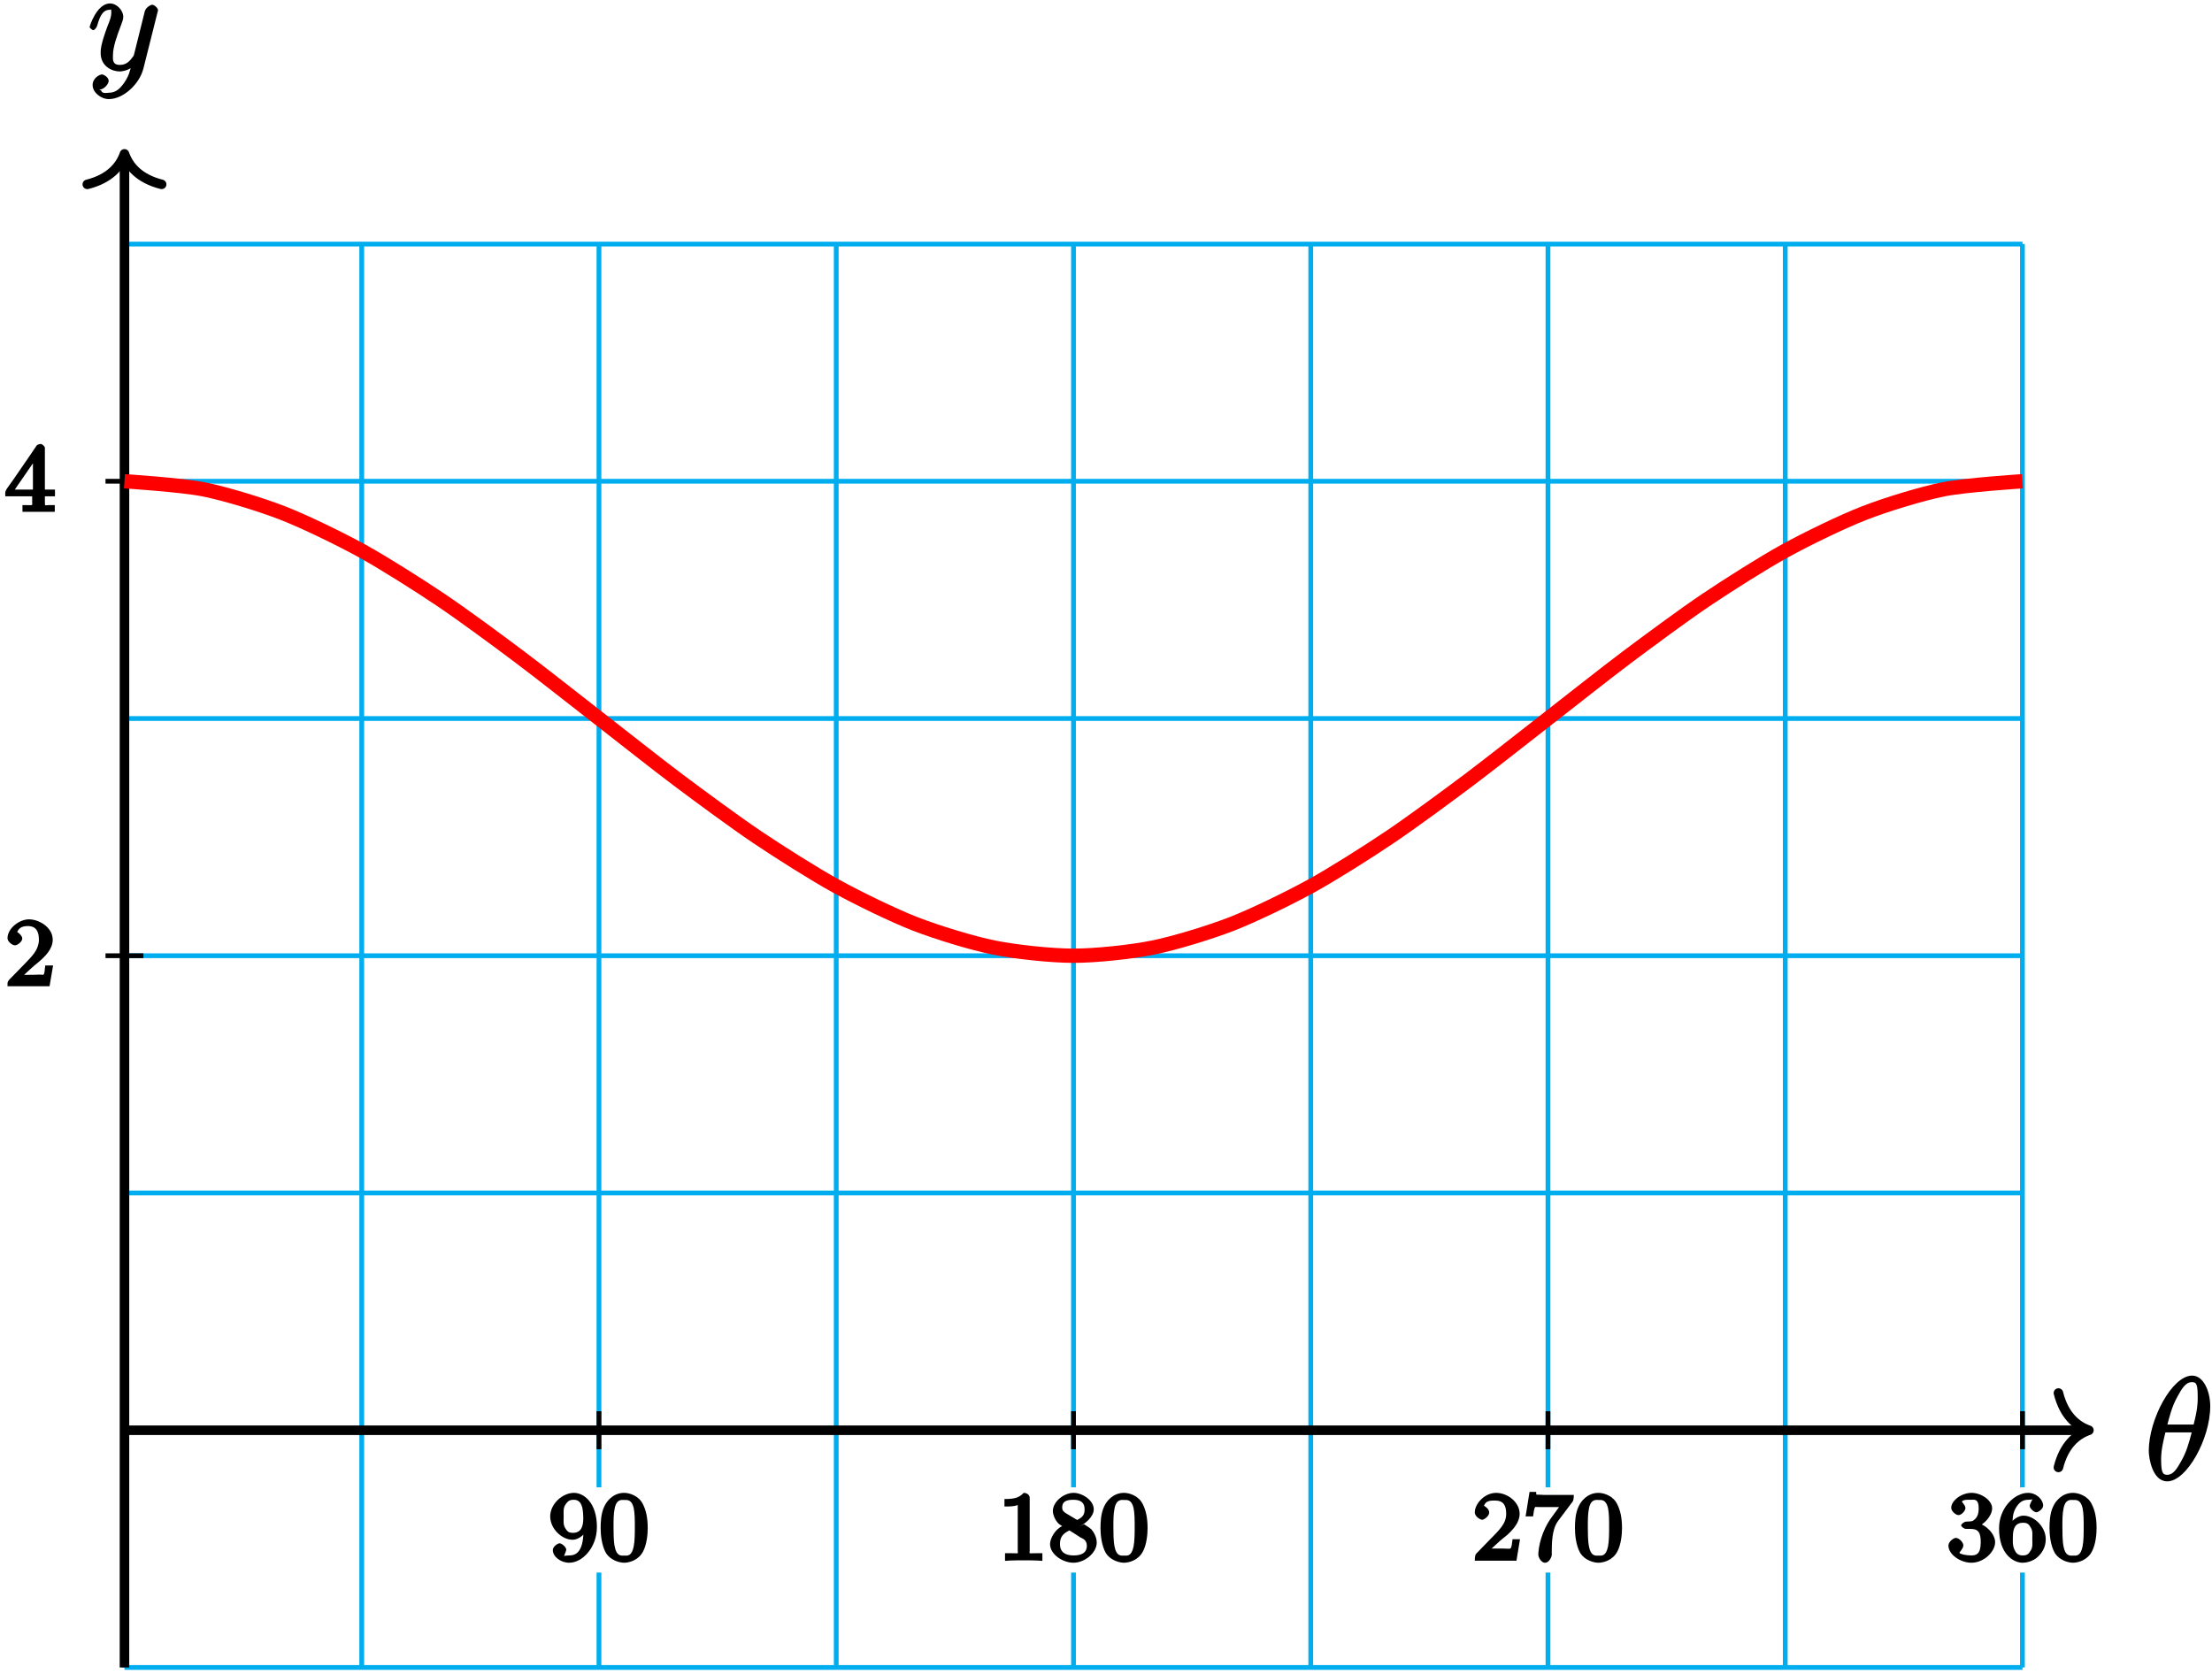
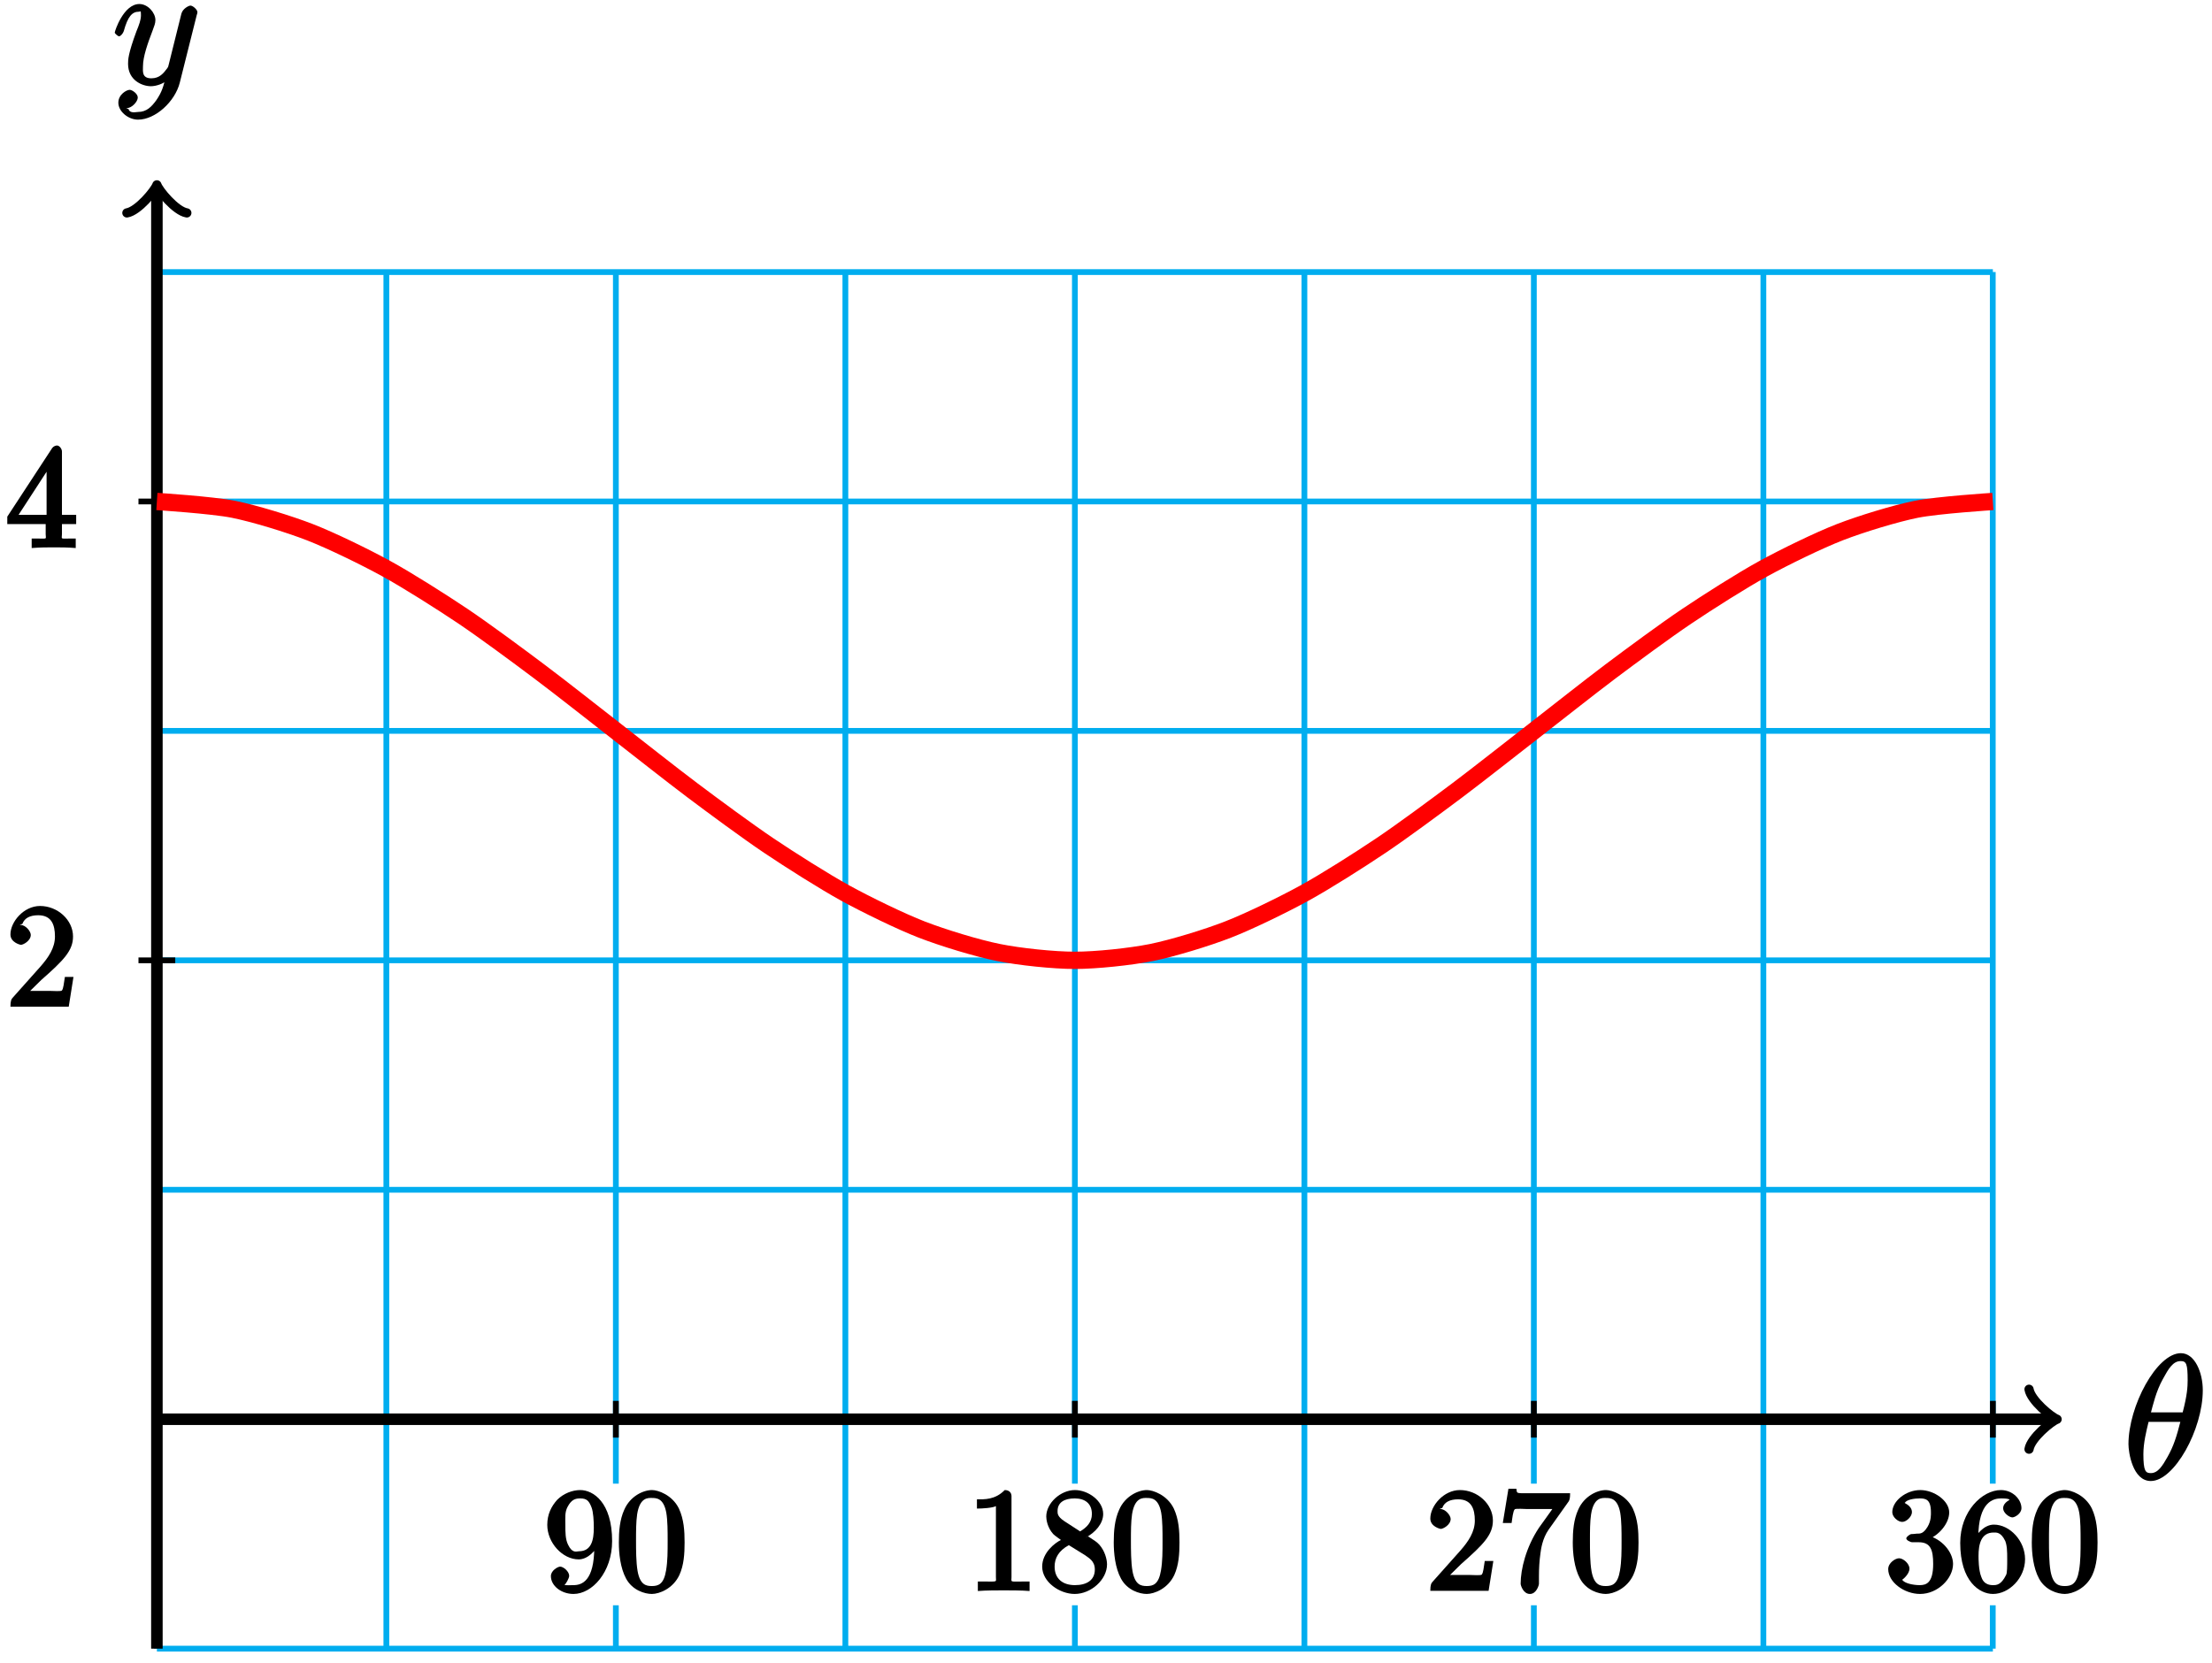
- <svg xmlns="http://www.w3.org/2000/svg" xmlns:xlink="http://www.w3.org/1999/xlink" width="185pt" height="140pt" viewBox="0 0 185 140" version="1.1">
+ <svg xmlns="http://www.w3.org/2000/svg" xmlns:xlink="http://www.w3.org/1999/xlink" width="153pt" height="115pt" viewBox="0 0 153 115" version="1.1">
  <defs>
    <g>
      <symbol overflow="visible" id="glyph0-0">
        <path style="stroke:none;" d="" />
      </symbol>
      <symbol overflow="visible" id="glyph0-1">
        <path style="stroke:none;" d="M 5.453 -6.156 C 5.453 -7.375 4.906 -8.719 3.938 -8.719 C 2.266 -8.719 0.312 -5.062 0.312 -2.422 C 0.312 -1.875 0.594 0.125 1.859 0.125 C 3.484 0.125 5.453 -3.438 5.453 -6.156 Z M 1.828 -4.469 C 2.016 -5.172 2.219 -6.078 2.688 -6.922 C 3.078 -7.641 3.391 -8.172 3.922 -8.172 C 4.312 -8.172 4.406 -7.984 4.406 -6.844 C 4.406 -6.406 4.375 -5.812 4.062 -4.625 L 1.859 -4.625 Z M 3.938 -4.109 C 3.641 -2.938 3.438 -2.297 3.016 -1.547 C 2.672 -0.938 2.359 -0.422 1.859 -0.422 C 1.5 -0.422 1.344 -0.547 1.344 -1.734 C 1.344 -2.516 1.547 -3.328 1.703 -3.969 L 3.906 -3.969 Z M 3.938 -4.109 " />
      </symbol>
      <symbol overflow="visible" id="glyph0-2">
        <path style="stroke:none;" d="M 3.031 1.094 C 2.703 1.547 2.359 1.906 1.766 1.906 C 1.625 1.906 1.203 2.031 1.109 1.703 C 0.906 1.641 0.969 1.641 0.984 1.641 C 1.344 1.641 1.75 1.188 1.75 0.906 C 1.75 0.641 1.359 0.375 1.188 0.375 C 0.984 0.375 0.406 0.688 0.406 1.266 C 0.406 1.875 1.094 2.438 1.766 2.438 C 2.969 2.438 4.328 1.188 4.656 -0.125 L 5.828 -4.797 C 5.844 -4.859 5.875 -4.922 5.875 -5 C 5.875 -5.172 5.562 -5.453 5.391 -5.453 C 5.281 -5.453 4.859 -5.25 4.766 -4.891 L 3.891 -1.375 C 3.828 -1.156 3.875 -1.25 3.781 -1.109 C 3.531 -0.781 3.266 -0.422 2.688 -0.422 C 2.016 -0.422 2.109 -0.922 2.109 -1.25 C 2.109 -1.922 2.438 -2.844 2.766 -3.703 C 2.891 -4.047 2.969 -4.219 2.969 -4.453 C 2.969 -4.953 2.453 -5.562 1.859 -5.562 C 0.766 -5.562 0.156 -3.688 0.156 -3.578 C 0.156 -3.531 0.375 -3.328 0.453 -3.328 C 0.562 -3.328 0.734 -3.531 0.781 -3.688 C 1.062 -4.703 1.359 -5.031 1.828 -5.031 C 1.938 -5.031 1.969 -5.172 1.969 -4.781 C 1.969 -4.469 1.844 -4.125 1.656 -3.672 C 1.078 -2.109 1.078 -1.703 1.078 -1.422 C 1.078 -0.281 2.062 0.125 2.656 0.125 C 3 0.125 3.531 -0.031 3.844 -0.344 L 3.688 -0.516 C 3.516 0.141 3.438 0.5 3.031 1.094 Z M 3.031 1.094 " />
      </symbol>
      <symbol overflow="visible" id="glyph1-0">
        <path style="stroke:none;" d="" />
      </symbol>
      <symbol overflow="visible" id="glyph1-1">
-         <path style="stroke:none;" d="M 2.938 -2.531 C 2.938 -0.594 2.203 -0.438 1.734 -0.438 C 1.562 -0.438 1.281 -0.406 1.312 -0.375 C 1.297 -0.375 1.5 -0.828 1.5 -0.906 C 1.5 -1.141 1.125 -1.453 0.938 -1.453 C 0.797 -1.453 0.375 -1.188 0.375 -0.891 C 0.375 -0.344 1.016 0.172 1.75 0.172 C 2.844 0.172 4.062 -1.094 4.062 -2.812 C 4.062 -4.875 2.953 -5.672 2.141 -5.672 C 1.188 -5.672 0.156 -4.75 0.156 -3.703 C 0.156 -2.672 1.125 -1.75 2.031 -1.75 C 2.594 -1.75 3.109 -2.281 3.312 -2.688 L 2.938 -2.688 Z M 2.062 -2.328 C 1.688 -2.328 1.578 -2.453 1.406 -2.734 C 1.234 -3.031 1.281 -3.297 1.281 -3.703 C 1.281 -4.172 1.234 -4.375 1.438 -4.703 C 1.641 -4.984 1.766 -5.094 2.141 -5.094 C 2.672 -5.094 2.766 -4.625 2.797 -4.578 C 2.906 -4.312 2.922 -3.703 2.922 -3.531 C 2.922 -2.906 2.766 -2.328 2.062 -2.328 Z M 2.062 -2.328 " />
+         <path style="stroke:none;" d="M 3.484 -3.328 L 3.484 -3.016 C 3.484 -0.672 2.625 -0.391 2.047 -0.391 C 1.875 -0.391 1.453 -0.359 1.422 -0.422 C 1.5 -0.422 1.75 -0.875 1.75 -1.031 C 1.75 -1.344 1.344 -1.672 1.125 -1.672 C 0.969 -1.672 0.484 -1.406 0.484 -1.016 C 0.484 -0.344 1.203 0.219 2.047 0.219 C 3.344 0.219 4.719 -1.297 4.719 -3.438 C 4.719 -6.125 3.406 -6.969 2.516 -6.969 C 1.969 -6.969 1.359 -6.734 0.922 -6.297 C 0.516 -5.844 0.234 -5.297 0.234 -4.562 C 0.234 -3.312 1.297 -2.172 2.406 -2.172 C 3.016 -2.172 3.594 -2.75 3.828 -3.328 Z M 2.422 -2.734 C 2.266 -2.734 1.969 -2.562 1.672 -3.188 C 1.484 -3.562 1.484 -4.062 1.484 -4.547 C 1.484 -5.078 1.438 -5.438 1.641 -5.812 C 1.906 -6.312 2.172 -6.391 2.516 -6.391 C 2.984 -6.391 3.125 -6.203 3.297 -5.766 C 3.422 -5.438 3.453 -4.812 3.453 -4.359 C 3.453 -3.531 3.297 -2.734 2.422 -2.734 Z M 2.422 -2.734 " />
      </symbol>
      <symbol overflow="visible" id="glyph1-2">
-         <path style="stroke:none;" d="M 4.078 -2.719 C 4.078 -3.578 3.938 -4.219 3.672 -4.734 C 3.328 -5.438 2.547 -5.672 2.109 -5.672 C 1.109 -5.672 0.609 -4.859 0.5 -4.641 L 0.438 -4.516 C 0.156 -3.922 0.141 -3.141 0.141 -2.719 C 0.141 -2.203 0.219 -1.266 0.594 -0.625 C 0.969 -0.047 1.688 0.172 2.109 0.172 C 2.5 0.172 3.312 -0.016 3.703 -0.797 C 4 -1.375 4.078 -2.203 4.078 -2.719 Z M 2.109 -0.422 C 1.844 -0.422 1.469 -0.359 1.312 -1.203 C 1.219 -1.656 1.219 -2.406 1.219 -2.828 C 1.219 -3.375 1.219 -3.922 1.312 -4.359 C 1.469 -5.172 1.906 -5.078 2.109 -5.078 C 2.375 -5.078 2.734 -5.125 2.906 -4.406 C 3 -3.953 3 -3.359 3 -2.828 C 3 -2.344 3 -1.641 2.906 -1.188 C 2.734 -0.344 2.375 -0.422 2.109 -0.422 Z M 2.109 -0.422 " />
+         <path style="stroke:none;" d="M 4.75 -3.344 C 4.75 -4.141 4.703 -4.938 4.359 -5.688 C 3.891 -6.641 2.906 -6.969 2.5 -6.969 C 1.891 -6.969 0.984 -6.547 0.578 -5.609 C 0.266 -4.922 0.203 -4.141 0.203 -3.344 C 0.203 -2.609 0.297 -1.594 0.703 -0.844 C 1.141 -0.031 2 0.219 2.484 0.219 C 3.016 0.219 3.953 -0.156 4.391 -1.094 C 4.703 -1.781 4.75 -2.562 4.75 -3.344 Z M 2.484 -0.328 C 2.094 -0.328 1.672 -0.406 1.5 -1.359 C 1.391 -1.969 1.391 -2.875 1.391 -3.469 C 1.391 -4.109 1.391 -4.766 1.469 -5.297 C 1.656 -6.484 2.234 -6.422 2.484 -6.422 C 2.812 -6.422 3.297 -6.406 3.484 -5.406 C 3.578 -4.859 3.578 -4.094 3.578 -3.469 C 3.578 -2.719 3.578 -2.047 3.469 -1.406 C 3.312 -0.453 2.938 -0.328 2.484 -0.328 Z M 2.484 -0.328 " />
      </symbol>
      <symbol overflow="visible" id="glyph1-3">
-         <path style="stroke:none;" d="M 2.688 -5.266 C 2.688 -5.469 2.484 -5.672 2.188 -5.672 C 1.812 -5.297 1.516 -5.156 0.578 -5.156 L 0.578 -4.531 C 0.984 -4.531 1.406 -4.531 1.688 -4.656 L 1.688 -0.844 C 1.688 -0.547 1.844 -0.625 1.094 -0.625 L 0.625 -0.625 L 0.625 0.016 C 1.141 -0.031 1.828 -0.031 2.188 -0.031 C 2.547 -0.031 3.234 -0.031 3.75 0.016 L 3.75 -0.625 L 3.281 -0.625 C 2.531 -0.625 2.688 -0.547 2.688 -0.844 Z M 2.688 -5.266 " />
+         <path style="stroke:none;" d="M 3.094 -6.547 C 3.094 -6.781 2.938 -6.969 2.625 -6.969 C 1.953 -6.281 1.203 -6.328 0.703 -6.328 L 0.703 -5.688 C 1.094 -5.688 1.797 -5.734 2.016 -5.859 L 2.016 -0.953 C 2.016 -0.594 2.156 -0.641 1.266 -0.641 L 0.766 -0.641 L 0.766 0.016 C 1.297 -0.031 2.156 -0.031 2.562 -0.031 C 2.953 -0.031 3.828 -0.031 4.344 0.016 L 4.344 -0.641 L 3.859 -0.641 C 2.953 -0.641 3.094 -0.578 3.094 -0.953 Z M 3.094 -6.547 " />
      </symbol>
      <symbol overflow="visible" id="glyph1-4">
-         <path style="stroke:none;" d="M 2.641 -2.875 C 3.094 -3.094 3.812 -3.672 3.812 -4.297 C 3.812 -5.047 2.859 -5.672 2.125 -5.672 C 1.281 -5.672 0.391 -4.906 0.391 -4.156 C 0.391 -3.859 0.562 -3.453 0.75 -3.234 C 0.891 -3.062 0.922 -3.047 1.172 -2.891 C 0.562 -2.609 0.156 -1.844 0.156 -1.391 C 0.156 -0.516 1.234 0.172 2.109 0.172 C 3.078 0.172 4.062 -0.672 4.062 -1.516 C 4.062 -2.031 3.734 -2.484 3.609 -2.625 C 3.469 -2.75 3.453 -2.75 3 -3.047 Z M 1.531 -3.938 C 1.312 -4.078 1.172 -4.172 1.172 -4.453 C 1.172 -4.953 1.531 -5.094 2.109 -5.094 C 2.719 -5.094 3.047 -4.859 3.047 -4.297 C 3.047 -3.828 2.875 -3.625 2.422 -3.406 Z M 1.672 -2.594 C 1.703 -2.578 2.609 -2.016 2.734 -1.922 C 2.875 -1.859 3.234 -1.734 3.234 -1.25 C 3.234 -0.641 2.766 -0.438 2.125 -0.438 C 1.406 -0.438 0.984 -0.734 0.984 -1.391 C 0.984 -1.984 1.25 -2.281 1.781 -2.531 Z M 1.672 -2.594 " />
+         <path style="stroke:none;" d="M 1.75 -4.828 C 1.281 -5.141 1.297 -5.359 1.297 -5.516 C 1.297 -6.125 1.781 -6.391 2.484 -6.391 C 3.203 -6.391 3.672 -6.031 3.672 -5.312 C 3.672 -4.75 3.328 -4.391 2.859 -4.109 Z M 3.203 -3.656 C 3.922 -4.031 4.453 -4.656 4.453 -5.312 C 4.453 -6.234 3.406 -6.969 2.5 -6.969 C 1.5 -6.969 0.516 -6.062 0.516 -5.141 C 0.516 -4.953 0.578 -4.391 1 -3.922 C 1.109 -3.812 1.469 -3.562 1.531 -3.516 C 1.141 -3.328 0.234 -2.656 0.234 -1.672 C 0.234 -0.609 1.438 0.219 2.484 0.219 C 3.609 0.219 4.719 -0.766 4.719 -1.828 C 4.719 -2.188 4.562 -2.766 4.188 -3.188 C 4 -3.391 3.844 -3.484 3.406 -3.766 Z M 1.953 -3.234 L 3.188 -2.469 C 3.453 -2.266 3.875 -2.078 3.875 -1.469 C 3.875 -0.734 3.312 -0.391 2.5 -0.391 C 1.641 -0.391 1.094 -0.844 1.094 -1.672 C 1.094 -2.25 1.359 -2.766 2.078 -3.156 Z M 1.953 -3.234 " />
      </symbol>
      <symbol overflow="visible" id="glyph1-5">
-         <path style="stroke:none;" d="M 2.375 -1.688 C 2.5 -1.797 2.844 -2.062 2.969 -2.172 C 3.453 -2.625 3.984 -3.203 3.984 -3.922 C 3.984 -4.875 3 -5.672 2.016 -5.672 C 1.047 -5.672 0.234 -4.75 0.234 -4.047 C 0.234 -3.656 0.734 -3.422 0.844 -3.422 C 1.016 -3.422 1.438 -3.719 1.438 -4.031 C 1.438 -4.438 0.859 -4.625 1.016 -4.625 C 1.172 -5.016 1.531 -5.031 1.922 -5.031 C 2.656 -5.031 2.859 -4.594 2.859 -3.922 C 2.859 -3.094 2.328 -2.609 1.391 -1.656 L 0.375 -0.609 C 0.281 -0.531 0.234 -0.375 0.234 0 L 3.719 0 L 4.016 -1.797 L 3.391 -1.797 C 3.344 -1.453 3.328 -1.172 3.234 -1.031 C 3.188 -0.969 2.719 -1.016 2.594 -1.016 L 1.172 -1.016 L 1.297 -0.703 Z M 2.375 -1.688 " />
+         <path style="stroke:none;" d="M 1.391 -0.812 L 2.438 -1.844 C 4 -3.219 4.641 -3.875 4.641 -4.859 C 4.641 -6 3.578 -6.969 2.359 -6.969 C 1.234 -6.969 0.312 -5.875 0.312 -5 C 0.312 -4.438 1 -4.281 1.031 -4.281 C 1.203 -4.281 1.719 -4.562 1.719 -4.969 C 1.719 -5.219 1.359 -5.656 1.016 -5.656 C 0.938 -5.656 0.922 -5.656 1.141 -5.734 C 1.281 -6.125 1.656 -6.328 2.234 -6.328 C 3.141 -6.328 3.391 -5.688 3.391 -4.859 C 3.391 -4.062 2.938 -3.406 2.391 -2.781 L 0.484 -0.641 C 0.375 -0.531 0.312 -0.406 0.312 0 L 4.344 0 L 4.672 -2.062 L 4.078 -2.062 C 4 -1.594 3.984 -1.281 3.875 -1.125 C 3.812 -1.047 3.281 -1.094 3.062 -1.094 L 1.266 -1.094 Z M 1.391 -0.812 " />
      </symbol>
      <symbol overflow="visible" id="glyph1-6">
-         <path style="stroke:none;" d="M 4.156 -4.906 C 4.234 -5 4.281 -5.141 4.281 -5.5 L 2.078 -5.5 C 1.875 -5.5 1.641 -5.5 1.438 -5.516 C 1.016 -5.547 1.188 -5.438 1.125 -5.75 L 0.578 -5.75 L 0.25 -3.703 L 0.875 -3.703 C 0.922 -4.016 0.953 -4.438 1.078 -4.5 C 1.016 -4.484 1.625 -4.484 1.734 -4.484 L 3.047 -4.484 L 2.469 -3.688 C 1.562 -2.484 1.312 -1.094 1.312 -0.469 C 1.312 -0.375 1.5 0.172 1.875 0.172 C 2.25 0.172 2.438 -0.375 2.438 -0.469 L 2.438 -0.859 C 2.438 -2 2.578 -2.812 2.969 -3.328 Z M 4.156 -4.906 " />
+         <path style="stroke:none;" d="M 4.859 -6.125 C 4.953 -6.234 5 -6.375 5 -6.75 L 2.406 -6.75 C 1.203 -6.75 1.344 -6.703 1.281 -7.062 L 0.734 -7.062 L 0.344 -4.688 L 0.953 -4.688 C 1 -5 1.047 -5.516 1.172 -5.641 C 1.25 -5.703 1.906 -5.656 2.031 -5.656 L 3.766 -5.656 C 3.859 -5.766 3.078 -4.688 2.844 -4.359 C 1.953 -3.016 1.578 -1.5 1.578 -0.484 C 1.578 -0.391 1.75 0.219 2.219 0.219 C 2.672 0.219 2.844 -0.391 2.844 -0.484 L 2.844 -1 C 2.844 -1.547 2.875 -2.094 2.953 -2.625 C 2.984 -2.859 3.078 -3.609 3.516 -4.234 Z M 4.859 -6.125 " />
      </symbol>
      <symbol overflow="visible" id="glyph1-7">
-         <path style="stroke:none;" d="M 2.016 -2.656 C 2.641 -2.656 2.859 -2.375 2.859 -1.547 C 2.859 -0.547 2.484 -0.438 2.062 -0.438 C 1.625 -0.438 1.141 -0.547 1.078 -0.656 C 1.031 -0.656 1.406 -1.016 1.406 -1.281 C 1.406 -1.531 1.047 -1.906 0.781 -1.906 C 0.578 -1.906 0.156 -1.578 0.156 -1.266 C 0.156 -0.516 1.156 0.172 2.078 0.172 C 3.125 0.172 4.062 -0.75 4.062 -1.547 C 4.062 -2.203 3.344 -3 2.531 -3.172 L 2.531 -2.812 C 3.156 -3.031 3.812 -3.75 3.812 -4.391 C 3.812 -5.031 2.922 -5.672 2.094 -5.672 C 1.234 -5.672 0.391 -5.016 0.391 -4.422 C 0.391 -4.125 0.781 -3.812 1 -3.812 C 1.25 -3.812 1.578 -4.172 1.578 -4.406 C 1.578 -4.688 1.141 -4.984 1.328 -4.984 C 1.438 -5.125 1.922 -5.094 2.062 -5.094 C 2.266 -5.094 2.688 -5.219 2.688 -4.391 C 2.688 -3.828 2.516 -3.625 2.406 -3.5 C 2.156 -3.25 2.109 -3.297 1.625 -3.266 C 1.469 -3.25 1.219 -3.062 1.219 -2.953 C 1.219 -2.844 1.484 -2.656 1.625 -2.656 Z M 2.016 -2.656 " />
+         <path style="stroke:none;" d="M 2.891 -3.516 C 3.703 -3.781 4.453 -4.641 4.453 -5.422 C 4.453 -6.234 3.406 -6.969 2.453 -6.969 C 1.453 -6.969 0.516 -6.203 0.516 -5.438 C 0.516 -5.109 0.906 -4.766 1.203 -4.766 C 1.5 -4.766 1.875 -5.141 1.875 -5.438 C 1.875 -5.938 1.234 -6.094 1.391 -6.094 C 1.516 -6.312 2.047 -6.391 2.406 -6.391 C 2.828 -6.391 3.188 -6.328 3.188 -5.438 C 3.188 -5.312 3.219 -4.859 2.953 -4.422 C 2.656 -3.938 2.453 -3.953 2.203 -3.953 C 2.125 -3.938 1.891 -3.922 1.812 -3.922 C 1.734 -3.906 1.484 -3.734 1.484 -3.625 C 1.484 -3.516 1.734 -3.359 1.906 -3.359 L 2.344 -3.359 C 3.156 -3.359 3.344 -2.844 3.344 -1.859 C 3.344 -0.516 2.844 -0.391 2.406 -0.391 C 1.969 -0.391 1.344 -0.516 1.203 -0.766 C 1.219 -0.766 1.703 -1.141 1.703 -1.531 C 1.703 -1.891 1.266 -2.25 0.984 -2.25 C 0.734 -2.25 0.234 -1.938 0.234 -1.5 C 0.234 -0.594 1.344 0.219 2.438 0.219 C 3.656 0.219 4.719 -0.844 4.719 -1.859 C 4.719 -2.688 3.922 -3.625 2.891 -3.844 Z M 2.891 -3.516 " />
      </symbol>
      <symbol overflow="visible" id="glyph1-8">
-         <path style="stroke:none;" d="M 1.281 -2.828 C 1.281 -3.484 1.281 -3.938 1.562 -4.422 C 1.812 -4.828 2.094 -5.094 2.594 -5.094 C 2.75 -5.094 2.984 -5.125 2.969 -5.141 C 2.938 -5.141 2.719 -4.688 2.719 -4.594 C 2.719 -4.359 3.094 -4.047 3.281 -4.047 C 3.422 -4.047 3.844 -4.312 3.844 -4.609 C 3.844 -5.094 3.297 -5.672 2.578 -5.672 C 1.469 -5.672 0.156 -4.438 0.156 -2.703 C 0.156 -0.547 1.359 0.172 2.125 0.172 C 2.516 0.172 3.047 0.016 3.406 -0.328 C 3.734 -0.641 4.062 -1.109 4.062 -1.797 C 4.062 -2.844 3.078 -3.766 2.203 -3.766 C 1.625 -3.766 1.094 -3.219 0.906 -2.828 Z M 2.125 -0.438 C 1.703 -0.438 1.562 -0.672 1.453 -0.906 C 1.266 -1.266 1.312 -1.672 1.312 -1.969 C 1.312 -2.766 1.547 -3.172 2.172 -3.172 C 2.562 -3.172 2.672 -3.016 2.828 -2.734 C 2.984 -2.453 2.938 -2.219 2.938 -1.812 C 2.938 -1.406 2.984 -1.172 2.828 -0.891 C 2.625 -0.531 2.484 -0.438 2.125 -0.438 Z M 2.125 -0.438 " />
+         <path style="stroke:none;" d="M 1.484 -3.422 L 1.484 -3.672 C 1.484 -6.188 2.547 -6.391 3.062 -6.391 C 3.297 -6.391 3.594 -6.375 3.625 -6.312 C 3.781 -6.312 3.203 -6.156 3.203 -5.703 C 3.203 -5.391 3.625 -5.078 3.844 -5.078 C 4 -5.078 4.469 -5.328 4.469 -5.719 C 4.469 -6.312 3.875 -6.969 3.047 -6.969 C 1.766 -6.969 0.234 -5.516 0.234 -3.312 C 0.234 -0.641 1.578 0.219 2.5 0.219 C 3.609 0.219 4.719 -0.875 4.719 -2.188 C 4.719 -3.453 3.672 -4.578 2.562 -4.578 C 1.891 -4.578 1.328 -3.906 1.141 -3.422 Z M 2.5 -0.391 C 1.875 -0.391 1.75 -0.812 1.688 -0.969 C 1.5 -1.438 1.5 -2.234 1.5 -2.406 C 1.5 -3.188 1.656 -4.031 2.547 -4.031 C 2.719 -4.031 3.047 -4.078 3.344 -3.453 L 3.297 -3.562 C 3.484 -3.203 3.484 -2.688 3.484 -2.203 C 3.484 -1.719 3.484 -1.219 3.406 -1.094 C 3.062 -0.391 2.734 -0.391 2.5 -0.391 Z M 2.5 -0.391 " />
      </symbol>
-       <symbol overflow="visible" id="glyph2-0">
-         <path style="stroke:none;" d="" />
-       </symbol>
-       <symbol overflow="visible" id="glyph2-1">
-         <path style="stroke:none;" d="M 0.969 -4.406 C 1.125 -4.891 1.422 -5.047 1.922 -5.047 C 2.641 -5.047 2.844 -4.547 2.844 -3.906 L 2.844 -3.812 C 2.781 -3 2.25 -2.516 1.719 -1.953 L 1.141 -1.359 C 0.891 -1.109 0.656 -0.859 0.406 -0.609 C 0.328 -0.531 0.219 -0.391 0.219 -0.266 L 0.219 -0.016 L 3.734 -0.016 L 4.031 -1.75 L 3.375 -1.75 C 3.312 -1.359 3.344 -1.094 3.219 -0.984 C 3.156 -0.938 3.172 -0.984 3.031 -0.984 L 2.781 -0.984 C 2.516 -0.969 2.234 -0.969 1.969 -0.969 L 1.609 -0.969 C 1.812 -1.156 2.297 -1.625 2.828 -2.047 C 3.359 -2.5 4 -3.125 4 -3.906 C 4 -4.938 2.859 -5.609 2.016 -5.609 C 1.219 -5.609 0.25 -4.891 0.219 -4.062 L 0.219 -4.016 C 0.219 -3.766 0.594 -3.438 0.844 -3.438 C 1.078 -3.438 1.453 -3.766 1.453 -4 C 1.453 -4.281 1.031 -4.562 1.016 -4.562 Z M 0.969 -4.406 " />
-       </symbol>
-       <symbol overflow="visible" id="glyph2-2">
-         <path style="stroke:none;" d="M 0.234 -1.312 L 2.281 -1.312 L 2.281 -0.812 C 2.281 -0.5 2.422 -0.578 1.469 -0.578 L 1.469 -0.016 L 4.172 -0.016 L 4.172 -0.578 L 3.719 -0.578 C 3.344 -0.578 3.344 -0.453 3.344 -0.812 L 3.344 -1.312 L 4.188 -1.312 L 4.188 -1.875 L 3.344 -1.875 L 3.344 -5.375 C 3.344 -5.469 3.125 -5.688 3 -5.688 C 2.922 -5.688 2.719 -5.641 2.656 -5.562 C 2.484 -5.312 2.312 -5.047 2.141 -4.797 C 1.469 -3.844 0.844 -2.875 0.156 -1.938 C 0.109 -1.859 0.031 -1.719 0.031 -1.625 C 0.031 -1.562 0.031 -1.516 0.031 -1.312 Z M 0.656 -1.625 L 2.672 -4.547 L 2.344 -4.656 L 2.344 -1.875 L 0.828 -1.875 Z M 0.656 -1.625 " />
+       <symbol overflow="visible" id="glyph1-9">
+         <path style="stroke:none;" d="M 2.75 -1.797 L 2.75 -0.938 C 2.75 -0.578 2.906 -0.641 2.172 -0.641 L 1.781 -0.641 L 1.781 0.016 C 2.375 -0.031 2.891 -0.031 3.312 -0.031 C 3.734 -0.031 4.25 -0.031 4.828 0.016 L 4.828 -0.641 L 4.453 -0.641 C 3.719 -0.641 3.875 -0.578 3.875 -0.938 L 3.875 -1.641 L 4.859 -1.641 L 4.859 -2.281 L 3.875 -2.281 L 3.875 -6.656 C 3.875 -6.844 3.703 -7.078 3.531 -7.078 C 3.453 -7.078 3.297 -7.031 3.203 -6.906 L 0.094 -2.156 L 0.094 -1.641 L 2.75 -1.641 Z M 2.984 -2.281 L 0.875 -2.281 L 3.109 -5.719 L 2.812 -5.828 L 2.812 -2.281 Z M 2.984 -2.281 " />
      </symbol>
    </g>
  </defs>
  <g id="surface1">
-     <path style="fill:none;stroke-width:0.399;stroke-linecap:butt;stroke-linejoin:miter;stroke:rgb(0%,67.839%,93.729%);stroke-opacity:1;stroke-miterlimit:10;" d="M 0 -19.841 L 158.742 -19.841 M 0 -0.001 L 158.742 -0.001 M 0 19.843 L 158.742 19.843 M 0 39.686 L 158.742 39.686 M 0 59.526 L 158.742 59.526 M 0 79.37 L 158.742 79.37 M 0 99.206 L 158.742 99.206 M 0 -19.841 L 0 99.214 M 19.844 -19.841 L 19.844 99.214 M 39.684 -19.841 L 39.684 99.214 M 59.528 -19.841 L 59.528 99.214 M 79.371 -19.841 L 79.371 99.214 M 99.215 -19.841 L 99.215 99.214 M 119.055 -19.841 L 119.055 99.214 M 138.899 -19.841 L 138.899 99.214 M 158.735 -19.841 L 158.735 99.214 " transform="matrix(1,0,0,-1,10.41,119.62)" />
-     <path style="fill:none;stroke-width:0.797;stroke-linecap:butt;stroke-linejoin:miter;stroke:rgb(0%,0%,0%);stroke-opacity:1;stroke-miterlimit:10;" d="M 0 -0.001 L 163.899 -0.001 " transform="matrix(1,0,0,-1,10.41,119.62)" />
-     <path style="fill:none;stroke-width:0.797;stroke-linecap:round;stroke-linejoin:round;stroke:rgb(0%,0%,0%);stroke-opacity:1;stroke-miterlimit:10;" d="M -2.55 3.112 C -2.085 1.245 -1.046 0.362 0.001 -0.001 C -1.046 -0.364 -2.085 -1.243 -2.55 -3.11 " transform="matrix(1,0,0,-1,174.7058,119.62)" />
+     <path style="fill:none;stroke-width:0.399;stroke-linecap:butt;stroke-linejoin:miter;stroke:rgb(0%,67.839%,93.729%);stroke-opacity:1;stroke-miterlimit:10;" d="M 0.002 -15.873 L 126.994 -15.873 M 0.002 -0.001 L 126.994 -0.001 M 0.002 15.874 L 126.994 15.874 M 0.002 31.749 L 126.994 31.749 M 0.002 47.624 L 126.994 47.624 M 0.002 63.495 L 126.994 63.495 M 0.002 79.366 L 126.994 79.366 M 0.002 -15.873 L 0.002 79.37 M 15.873 -15.873 L 15.873 79.37 M 31.748 -15.873 L 31.748 79.37 M 47.623 -15.873 L 47.623 79.37 M 63.498 -15.873 L 63.498 79.37 M 79.373 -15.873 L 79.373 79.37 M 95.244 -15.873 L 95.244 79.37 M 111.119 -15.873 L 111.119 79.37 M 126.986 -15.873 L 126.986 79.37 " transform="matrix(1,0,0,-1,10.85,98.19)" />
+     <path style="fill:none;stroke-width:0.797;stroke-linecap:butt;stroke-linejoin:miter;stroke:rgb(0%,0%,0%);stroke-opacity:1;stroke-miterlimit:10;" d="M 0.002 -0.001 L 131.048 -0.001 " transform="matrix(1,0,0,-1,10.85,98.19)" />
+     <path style="fill:none;stroke-width:0.638;stroke-linecap:round;stroke-linejoin:round;stroke:rgb(0%,0%,0%);stroke-opacity:1;stroke-miterlimit:10;" d="M -1.554 2.073 C -1.425 1.295 0 0.131 0.387 -0.001 C 0 -0.13 -1.425 -1.294 -1.554 -2.072 " transform="matrix(1,0,0,-1,141.8981,98.19)" />
    <g style="fill:rgb(0%,0%,0%);fill-opacity:1;">
-       <use xlink:href="#glyph0-1" x="179.4" y="123.77" />
+       <use xlink:href="#glyph0-1" x="146.91" y="102.34" />
    </g>
-     <path style="fill:none;stroke-width:0.797;stroke-linecap:butt;stroke-linejoin:miter;stroke:rgb(0%,0%,0%);stroke-opacity:1;stroke-miterlimit:10;" d="M 0 -19.841 L 0 106.354 " transform="matrix(1,0,0,-1,10.41,119.62)" />
-     <path style="fill:none;stroke-width:0.797;stroke-linecap:round;stroke-linejoin:round;stroke:rgb(0%,0%,0%);stroke-opacity:1;stroke-miterlimit:10;" d="M -2.55 3.109 C -2.085 1.246 -1.046 0.363 0.001 -0 C -1.046 -0.363 -2.085 -1.246 -2.55 -3.11 " transform="matrix(0,-1,-1,0,10.41,12.86817)" />
+     <path style="fill:none;stroke-width:0.797;stroke-linecap:butt;stroke-linejoin:miter;stroke:rgb(0%,0%,0%);stroke-opacity:1;stroke-miterlimit:10;" d="M 0.002 -15.873 L 0.002 85.014 " transform="matrix(1,0,0,-1,10.85,98.19)" />
+     <path style="fill:none;stroke-width:0.638;stroke-linecap:round;stroke-linejoin:round;stroke:rgb(0%,0%,0%);stroke-opacity:1;stroke-miterlimit:10;" d="M -1.553 2.073 C -1.424 1.295 0.001 0.131 0.388 -0.002 C 0.001 -0.13 -1.424 -1.295 -1.553 -2.072 " transform="matrix(0,-1,-1,0,10.85,13.17709)" />
    <g style="fill:rgb(0%,0%,0%);fill-opacity:1;">
-       <use xlink:href="#glyph0-2" x="7.34" y="5.85" />
+       <use xlink:href="#glyph0-2" x="7.78" y="5.84" />
    </g>
-     <path style="fill:none;stroke-width:0.399;stroke-linecap:butt;stroke-linejoin:miter;stroke:rgb(0%,0%,0%);stroke-opacity:1;stroke-miterlimit:10;" d="M 39.684 1.589 L 39.684 -1.587 " transform="matrix(1,0,0,-1,10.41,119.62)" />
-     <path style=" stroke:none;fill-rule:nonzero;fill:rgb(100%,100%,100%);fill-opacity:1;" d="M 44.863 131.523 L 55.324 131.523 L 55.324 124.395 L 44.863 124.395 Z M 44.863 131.523 " />
+     <path style="fill:none;stroke-width:0.399;stroke-linecap:butt;stroke-linejoin:miter;stroke:rgb(0%,0%,0%);stroke-opacity:1;stroke-miterlimit:10;" d="M 31.748 1.268 L 31.748 -1.271 " transform="matrix(1,0,0,-1,10.85,98.19)" />
+     <path style=" stroke:none;fill-rule:nonzero;fill:rgb(100%,100%,100%);fill-opacity:1;" d="M 36.621 111.062 L 48.574 111.062 L 48.574 102.648 L 36.621 102.648 Z M 36.621 111.062 " />
    <g style="fill:rgb(0%,0%,0%);fill-opacity:1;">
-       <use xlink:href="#glyph1-1" x="45.86" y="130.53" />
-       <use xlink:href="#glyph1-2" x="50.094" y="130.53" />
+       <use xlink:href="#glyph1-1" x="37.62" y="110.06" />
+       <use xlink:href="#glyph1-2" x="42.602" y="110.06" />
    </g>
-     <path style="fill:none;stroke-width:0.399;stroke-linecap:butt;stroke-linejoin:miter;stroke:rgb(0%,0%,0%);stroke-opacity:1;stroke-miterlimit:10;" d="M 79.371 1.589 L 79.371 -1.587 " transform="matrix(1,0,0,-1,10.41,119.62)" />
-     <path style=" stroke:none;fill-rule:nonzero;fill:rgb(100%,100%,100%);fill-opacity:1;" d="M 82.434 131.523 L 97.129 131.523 L 97.129 124.395 L 82.434 124.395 Z M 82.434 131.523 " />
+     <path style="fill:none;stroke-width:0.399;stroke-linecap:butt;stroke-linejoin:miter;stroke:rgb(0%,0%,0%);stroke-opacity:1;stroke-miterlimit:10;" d="M 63.498 1.268 L 63.498 -1.271 " transform="matrix(1,0,0,-1,10.85,98.19)" />
+     <path style=" stroke:none;fill-rule:nonzero;fill:rgb(100%,100%,100%);fill-opacity:1;" d="M 65.879 111.062 L 82.816 111.062 L 82.816 102.648 L 65.879 102.648 Z M 65.879 111.062 " />
    <g style="fill:rgb(0%,0%,0%);fill-opacity:1;">
-       <use xlink:href="#glyph1-3" x="83.43" y="130.53" />
-       <use xlink:href="#glyph1-4" x="87.664" y="130.53" />
-       <use xlink:href="#glyph1-2" x="91.899" y="130.53" />
+       <use xlink:href="#glyph1-3" x="66.87" y="110.06" />
+       <use xlink:href="#glyph1-4" x="71.852" y="110.06" />
+       <use xlink:href="#glyph1-2" x="76.833" y="110.06" />
    </g>
-     <path style="fill:none;stroke-width:0.399;stroke-linecap:butt;stroke-linejoin:miter;stroke:rgb(0%,0%,0%);stroke-opacity:1;stroke-miterlimit:10;" d="M 119.055 1.589 L 119.055 -1.587 " transform="matrix(1,0,0,-1,10.41,119.62)" />
-     <path style=" stroke:none;fill-rule:nonzero;fill:rgb(100%,100%,100%);fill-opacity:1;" d="M 122.117 131.523 L 136.812 131.523 L 136.812 124.395 L 122.117 124.395 Z M 122.117 131.523 " />
+     <path style="fill:none;stroke-width:0.399;stroke-linecap:butt;stroke-linejoin:miter;stroke:rgb(0%,0%,0%);stroke-opacity:1;stroke-miterlimit:10;" d="M 95.244 1.268 L 95.244 -1.271 " transform="matrix(1,0,0,-1,10.85,98.19)" />
+     <path style=" stroke:none;fill-rule:nonzero;fill:rgb(100%,100%,100%);fill-opacity:1;" d="M 97.625 111.062 L 114.562 111.062 L 114.562 102.648 L 97.625 102.648 Z M 97.625 111.062 " />
    <g style="fill:rgb(0%,0%,0%);fill-opacity:1;">
-       <use xlink:href="#glyph1-5" x="123.11" y="130.53" />
-       <use xlink:href="#glyph1-6" x="127.344" y="130.53" />
-       <use xlink:href="#glyph1-2" x="131.579" y="130.53" />
+       <use xlink:href="#glyph1-5" x="98.62" y="110.06" />
+       <use xlink:href="#glyph1-6" x="103.602" y="110.06" />
+       <use xlink:href="#glyph1-2" x="108.583" y="110.06" />
    </g>
-     <path style="fill:none;stroke-width:0.399;stroke-linecap:butt;stroke-linejoin:miter;stroke:rgb(0%,0%,0%);stroke-opacity:1;stroke-miterlimit:10;" d="M 158.742 1.589 L 158.742 -1.587 " transform="matrix(1,0,0,-1,10.41,119.62)" />
-     <path style=" stroke:none;fill-rule:nonzero;fill:rgb(100%,100%,100%);fill-opacity:1;" d="M 161.805 131.523 L 176.5 131.523 L 176.5 124.395 L 161.805 124.395 Z M 161.805 131.523 " />
+     <path style="fill:none;stroke-width:0.399;stroke-linecap:butt;stroke-linejoin:miter;stroke:rgb(0%,0%,0%);stroke-opacity:1;stroke-miterlimit:10;" d="M 126.994 1.268 L 126.994 -1.271 " transform="matrix(1,0,0,-1,10.85,98.19)" />
+     <path style=" stroke:none;fill-rule:nonzero;fill:rgb(100%,100%,100%);fill-opacity:1;" d="M 129.375 111.062 L 146.312 111.062 L 146.312 102.648 L 129.375 102.648 Z M 129.375 111.062 " />
    <g style="fill:rgb(0%,0%,0%);fill-opacity:1;">
-       <use xlink:href="#glyph1-7" x="162.8" y="130.53" />
-       <use xlink:href="#glyph1-8" x="167.034" y="130.53" />
-       <use xlink:href="#glyph1-2" x="171.269" y="130.53" />
+       <use xlink:href="#glyph1-7" x="130.37" y="110.06" />
+       <use xlink:href="#glyph1-8" x="135.351" y="110.06" />
+       <use xlink:href="#glyph1-2" x="140.333" y="110.06" />
    </g>
-     <path style="fill:none;stroke-width:0.399;stroke-linecap:butt;stroke-linejoin:miter;stroke:rgb(0%,0%,0%);stroke-opacity:1;stroke-miterlimit:10;" d="M 1.586 39.686 L -1.586 39.686 " transform="matrix(1,0,0,-1,10.41,119.62)" />
-     <path style=" stroke:none;fill-rule:nonzero;fill:rgb(100%,100%,100%);fill-opacity:1;" d="M -0.59 83.5 L 5.633 83.5 L 5.633 76.367 L -0.59 76.367 Z M -0.59 83.5 " />
+     <path style="fill:none;stroke-width:0.399;stroke-linecap:butt;stroke-linejoin:miter;stroke:rgb(0%,0%,0%);stroke-opacity:1;stroke-miterlimit:10;" d="M 1.271 31.749 L -1.272 31.749 " transform="matrix(1,0,0,-1,10.85,98.19)" />
+     <path style=" stroke:none;fill-rule:nonzero;fill:rgb(100%,100%,100%);fill-opacity:1;" d="M -0.582 70.648 L 6.391 70.648 L 6.391 62.234 L -0.582 62.234 Z M -0.582 70.648 " />
    <g style="fill:rgb(0%,0%,0%);fill-opacity:1;">
-       <use xlink:href="#glyph2-1" x="0.41" y="82.5" />
+       <use xlink:href="#glyph1-5" x="0.41" y="69.65" />
    </g>
-     <path style="fill:none;stroke-width:0.399;stroke-linecap:butt;stroke-linejoin:miter;stroke:rgb(0%,0%,0%);stroke-opacity:1;stroke-miterlimit:10;" d="M 1.586 79.37 L -1.586 79.37 " transform="matrix(1,0,0,-1,10.41,119.62)" />
-     <path style=" stroke:none;fill-rule:nonzero;fill:rgb(100%,100%,100%);fill-opacity:1;" d="M -0.59 43.816 L 5.633 43.816 L 5.633 36.684 L -0.59 36.684 Z M -0.59 43.816 " />
+     <path style="fill:none;stroke-width:0.399;stroke-linecap:butt;stroke-linejoin:miter;stroke:rgb(0%,0%,0%);stroke-opacity:1;stroke-miterlimit:10;" d="M 1.271 63.495 L -1.272 63.495 " transform="matrix(1,0,0,-1,10.85,98.19)" />
+     <path style=" stroke:none;fill-rule:nonzero;fill:rgb(100%,100%,100%);fill-opacity:1;" d="M -0.582 38.898 L 6.391 38.898 L 6.391 30.488 L -0.582 30.488 Z M -0.582 38.898 " />
    <g style="fill:rgb(0%,0%,0%);fill-opacity:1;">
-       <use xlink:href="#glyph2-2" x="0.41" y="42.82" />
+       <use xlink:href="#glyph1-9" x="0.41" y="37.9" />
    </g>
-     <path style="fill:none;stroke-width:1.196;stroke-linecap:butt;stroke-linejoin:miter;stroke:rgb(100%,0%,0%);stroke-opacity:1;stroke-miterlimit:10;" d="M 0 79.37 C 0 79.37 4.777 79.061 6.613 78.694 C 8.449 78.327 11.395 77.425 13.227 76.714 C 15.063 75.999 18.008 74.565 19.844 73.558 C 21.676 72.55 24.621 70.683 26.457 69.448 C 28.293 68.214 31.235 66.042 33.07 64.663 C 34.906 63.288 37.848 60.952 39.684 59.53 C 41.52 58.104 44.465 55.768 46.297 54.393 C 48.133 53.018 51.078 50.843 52.914 49.608 C 54.75 48.374 57.692 46.507 59.528 45.499 C 61.363 44.491 64.305 43.057 66.141 42.343 C 67.977 41.632 70.918 40.729 72.754 40.362 C 74.59 39.995 77.535 39.686 79.371 39.686 C 81.203 39.686 84.149 39.991 85.985 40.362 C 87.82 40.729 90.762 41.632 92.598 42.343 C 94.434 43.057 97.375 44.491 99.211 45.495 C 101.047 46.503 103.992 48.37 105.824 49.604 C 107.66 50.839 110.606 53.015 112.442 54.39 C 114.274 55.768 117.219 58.1 119.055 59.526 C 120.891 60.952 123.832 63.284 125.668 64.663 C 127.504 66.038 130.445 68.214 132.281 69.448 C 134.117 70.683 137.063 72.55 138.895 73.558 C 140.731 74.565 143.676 75.999 145.512 76.71 C 147.348 77.425 150.289 78.323 152.125 78.694 C 153.961 79.061 158.738 79.37 158.738 79.37 " transform="matrix(1,0,0,-1,10.41,119.62)" />
+     <path style="fill:none;stroke-width:1.196;stroke-linecap:butt;stroke-linejoin:miter;stroke:rgb(100%,0%,0%);stroke-opacity:1;stroke-miterlimit:10;" d="M 0.002 63.495 C 0.002 63.495 3.822 63.249 5.291 62.956 C 6.759 62.659 9.115 61.94 10.584 61.37 C 12.052 60.799 14.404 59.655 15.873 58.846 C 17.341 58.042 19.697 56.545 21.166 55.561 C 22.634 54.573 24.99 52.831 26.455 51.729 C 27.923 50.631 30.279 48.764 31.748 47.624 C 33.216 46.483 35.572 44.616 37.041 43.514 C 38.505 42.413 40.861 40.674 42.33 39.686 C 43.798 38.698 46.154 37.206 47.623 36.397 C 49.091 35.592 51.443 34.444 52.912 33.874 C 54.38 33.307 56.736 32.585 58.205 32.292 C 59.673 31.995 62.029 31.749 63.494 31.749 C 64.963 31.749 67.318 31.995 68.787 32.288 C 70.255 32.585 72.611 33.303 74.08 33.874 C 75.548 34.444 77.9 35.592 79.369 36.397 C 80.838 37.202 83.193 38.698 84.662 39.686 C 86.13 40.67 88.482 42.413 89.951 43.514 C 91.42 44.616 93.775 46.483 95.244 47.62 C 96.713 48.76 99.068 50.627 100.533 51.729 C 102.002 52.831 104.357 54.573 105.826 55.557 C 107.295 56.545 109.65 58.042 111.119 58.846 C 112.588 59.651 114.939 60.799 116.408 61.37 C 117.877 61.94 120.232 62.659 121.701 62.956 C 123.17 63.249 126.99 63.495 126.99 63.495 " transform="matrix(1,0,0,-1,10.85,98.19)" />
  </g>
</svg>
